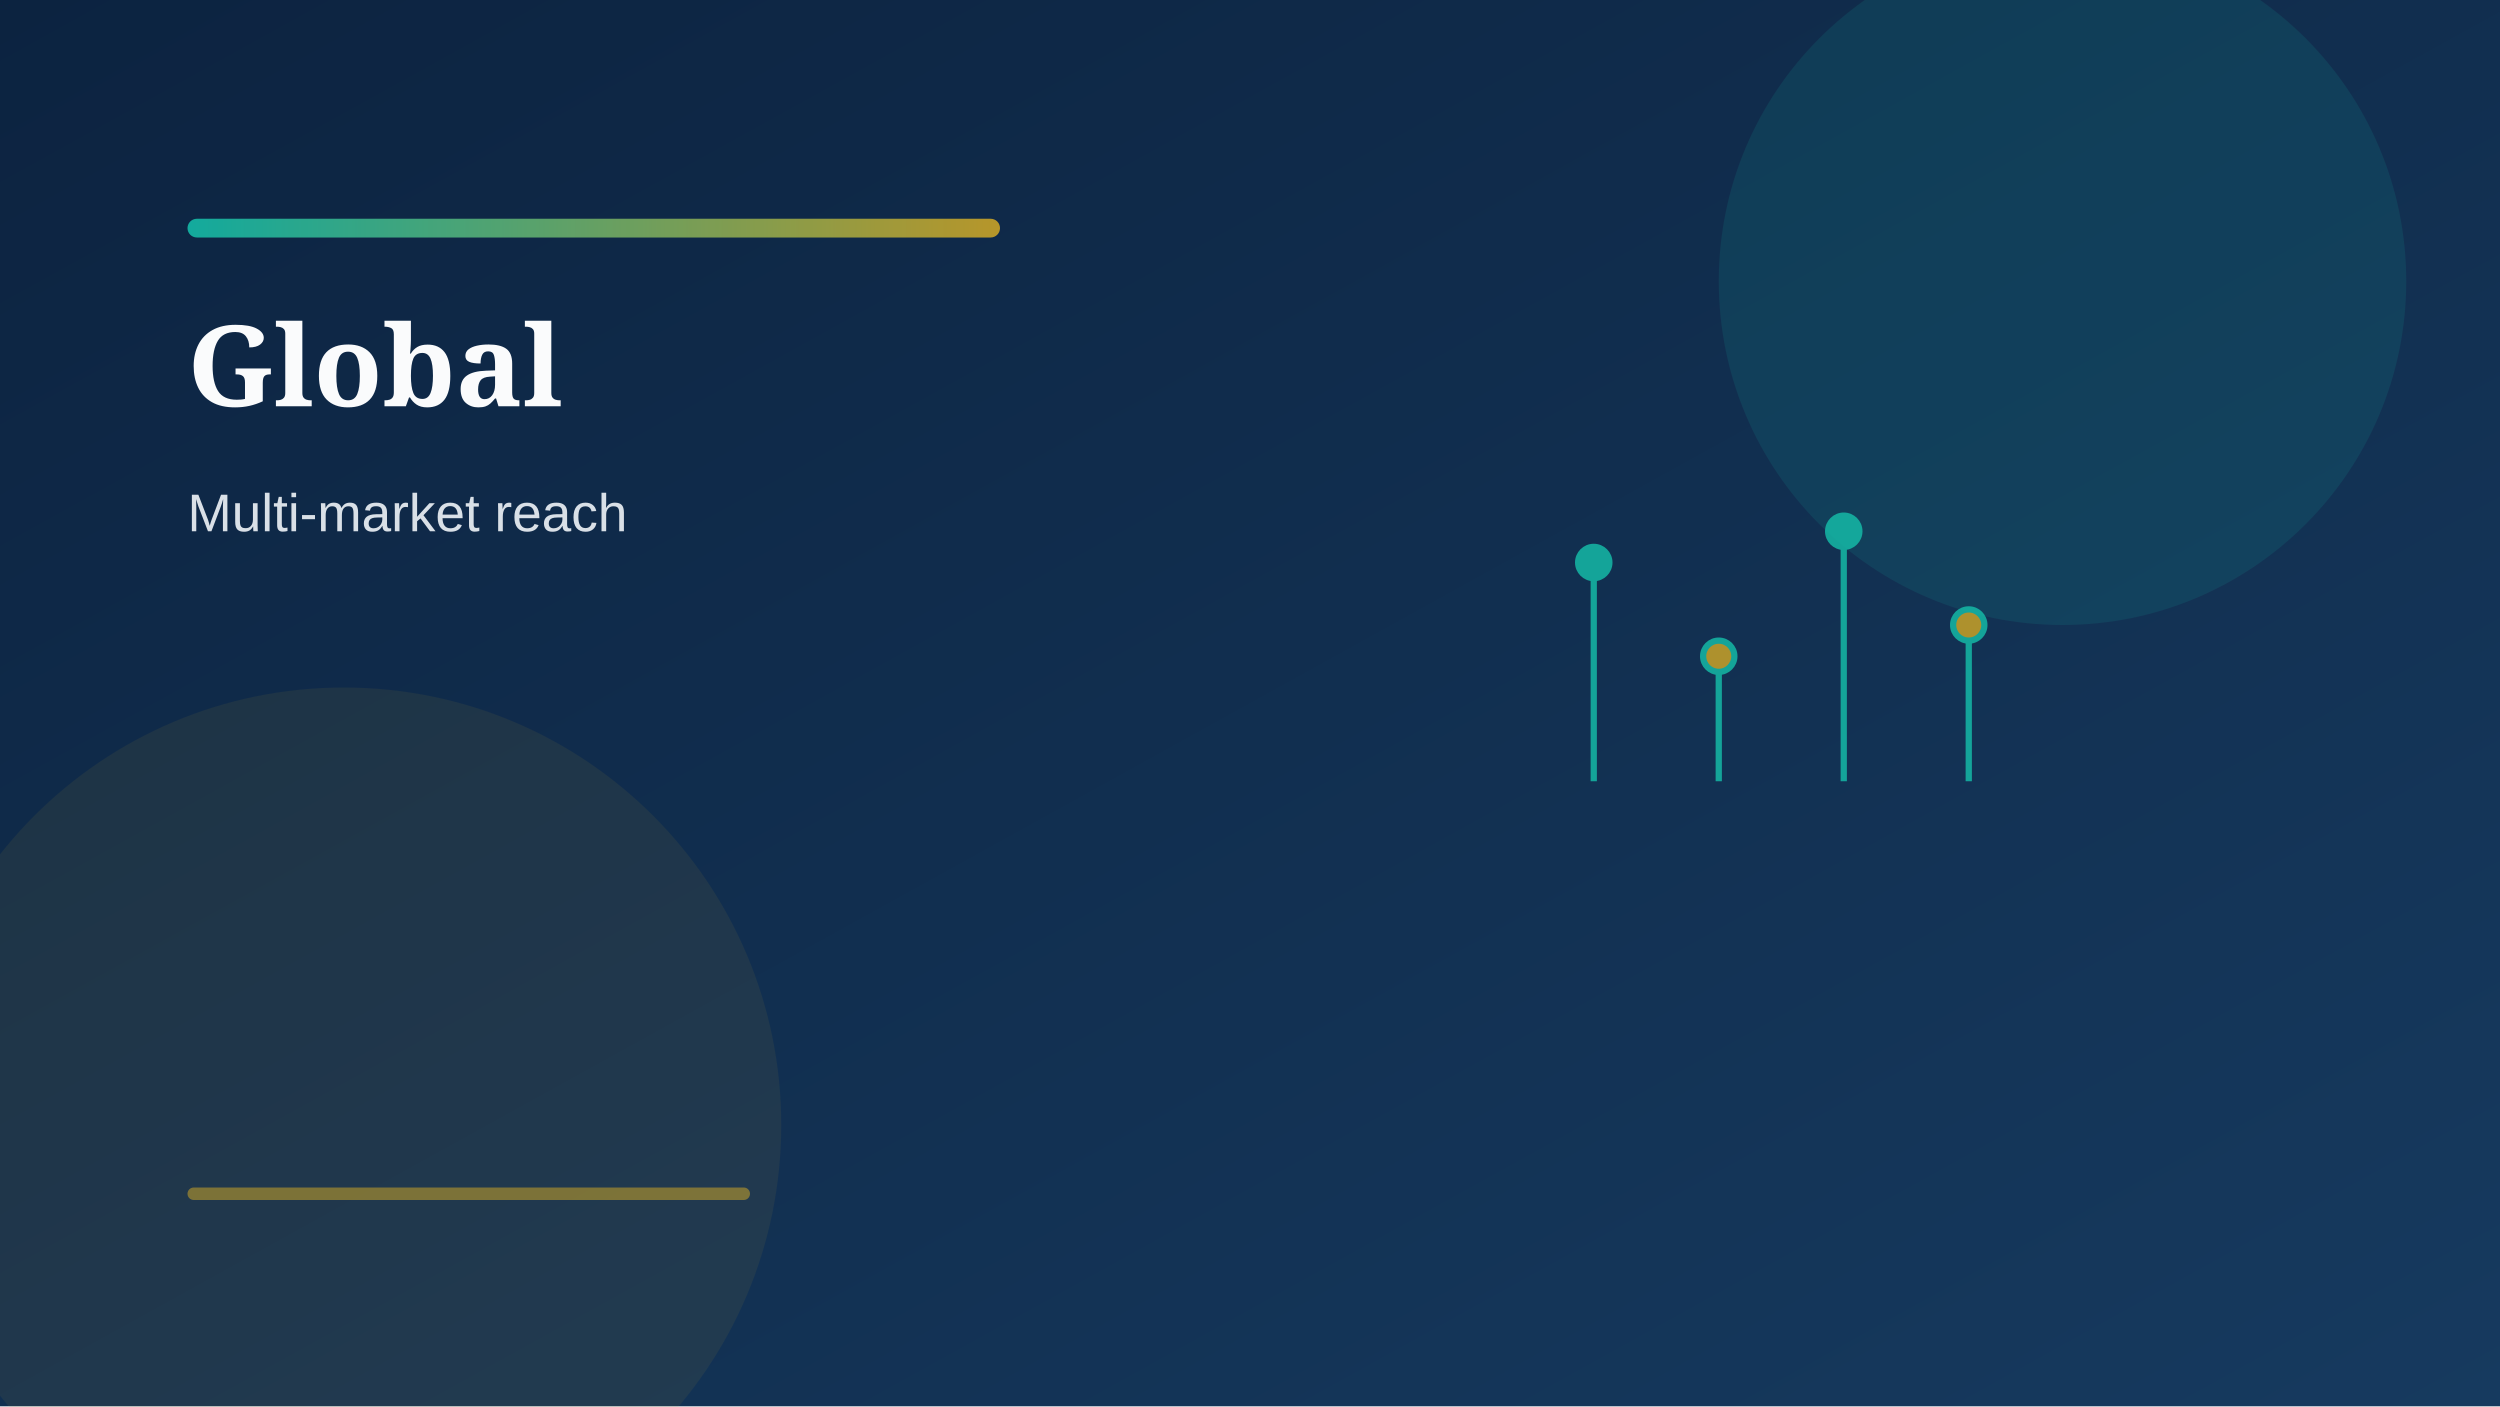
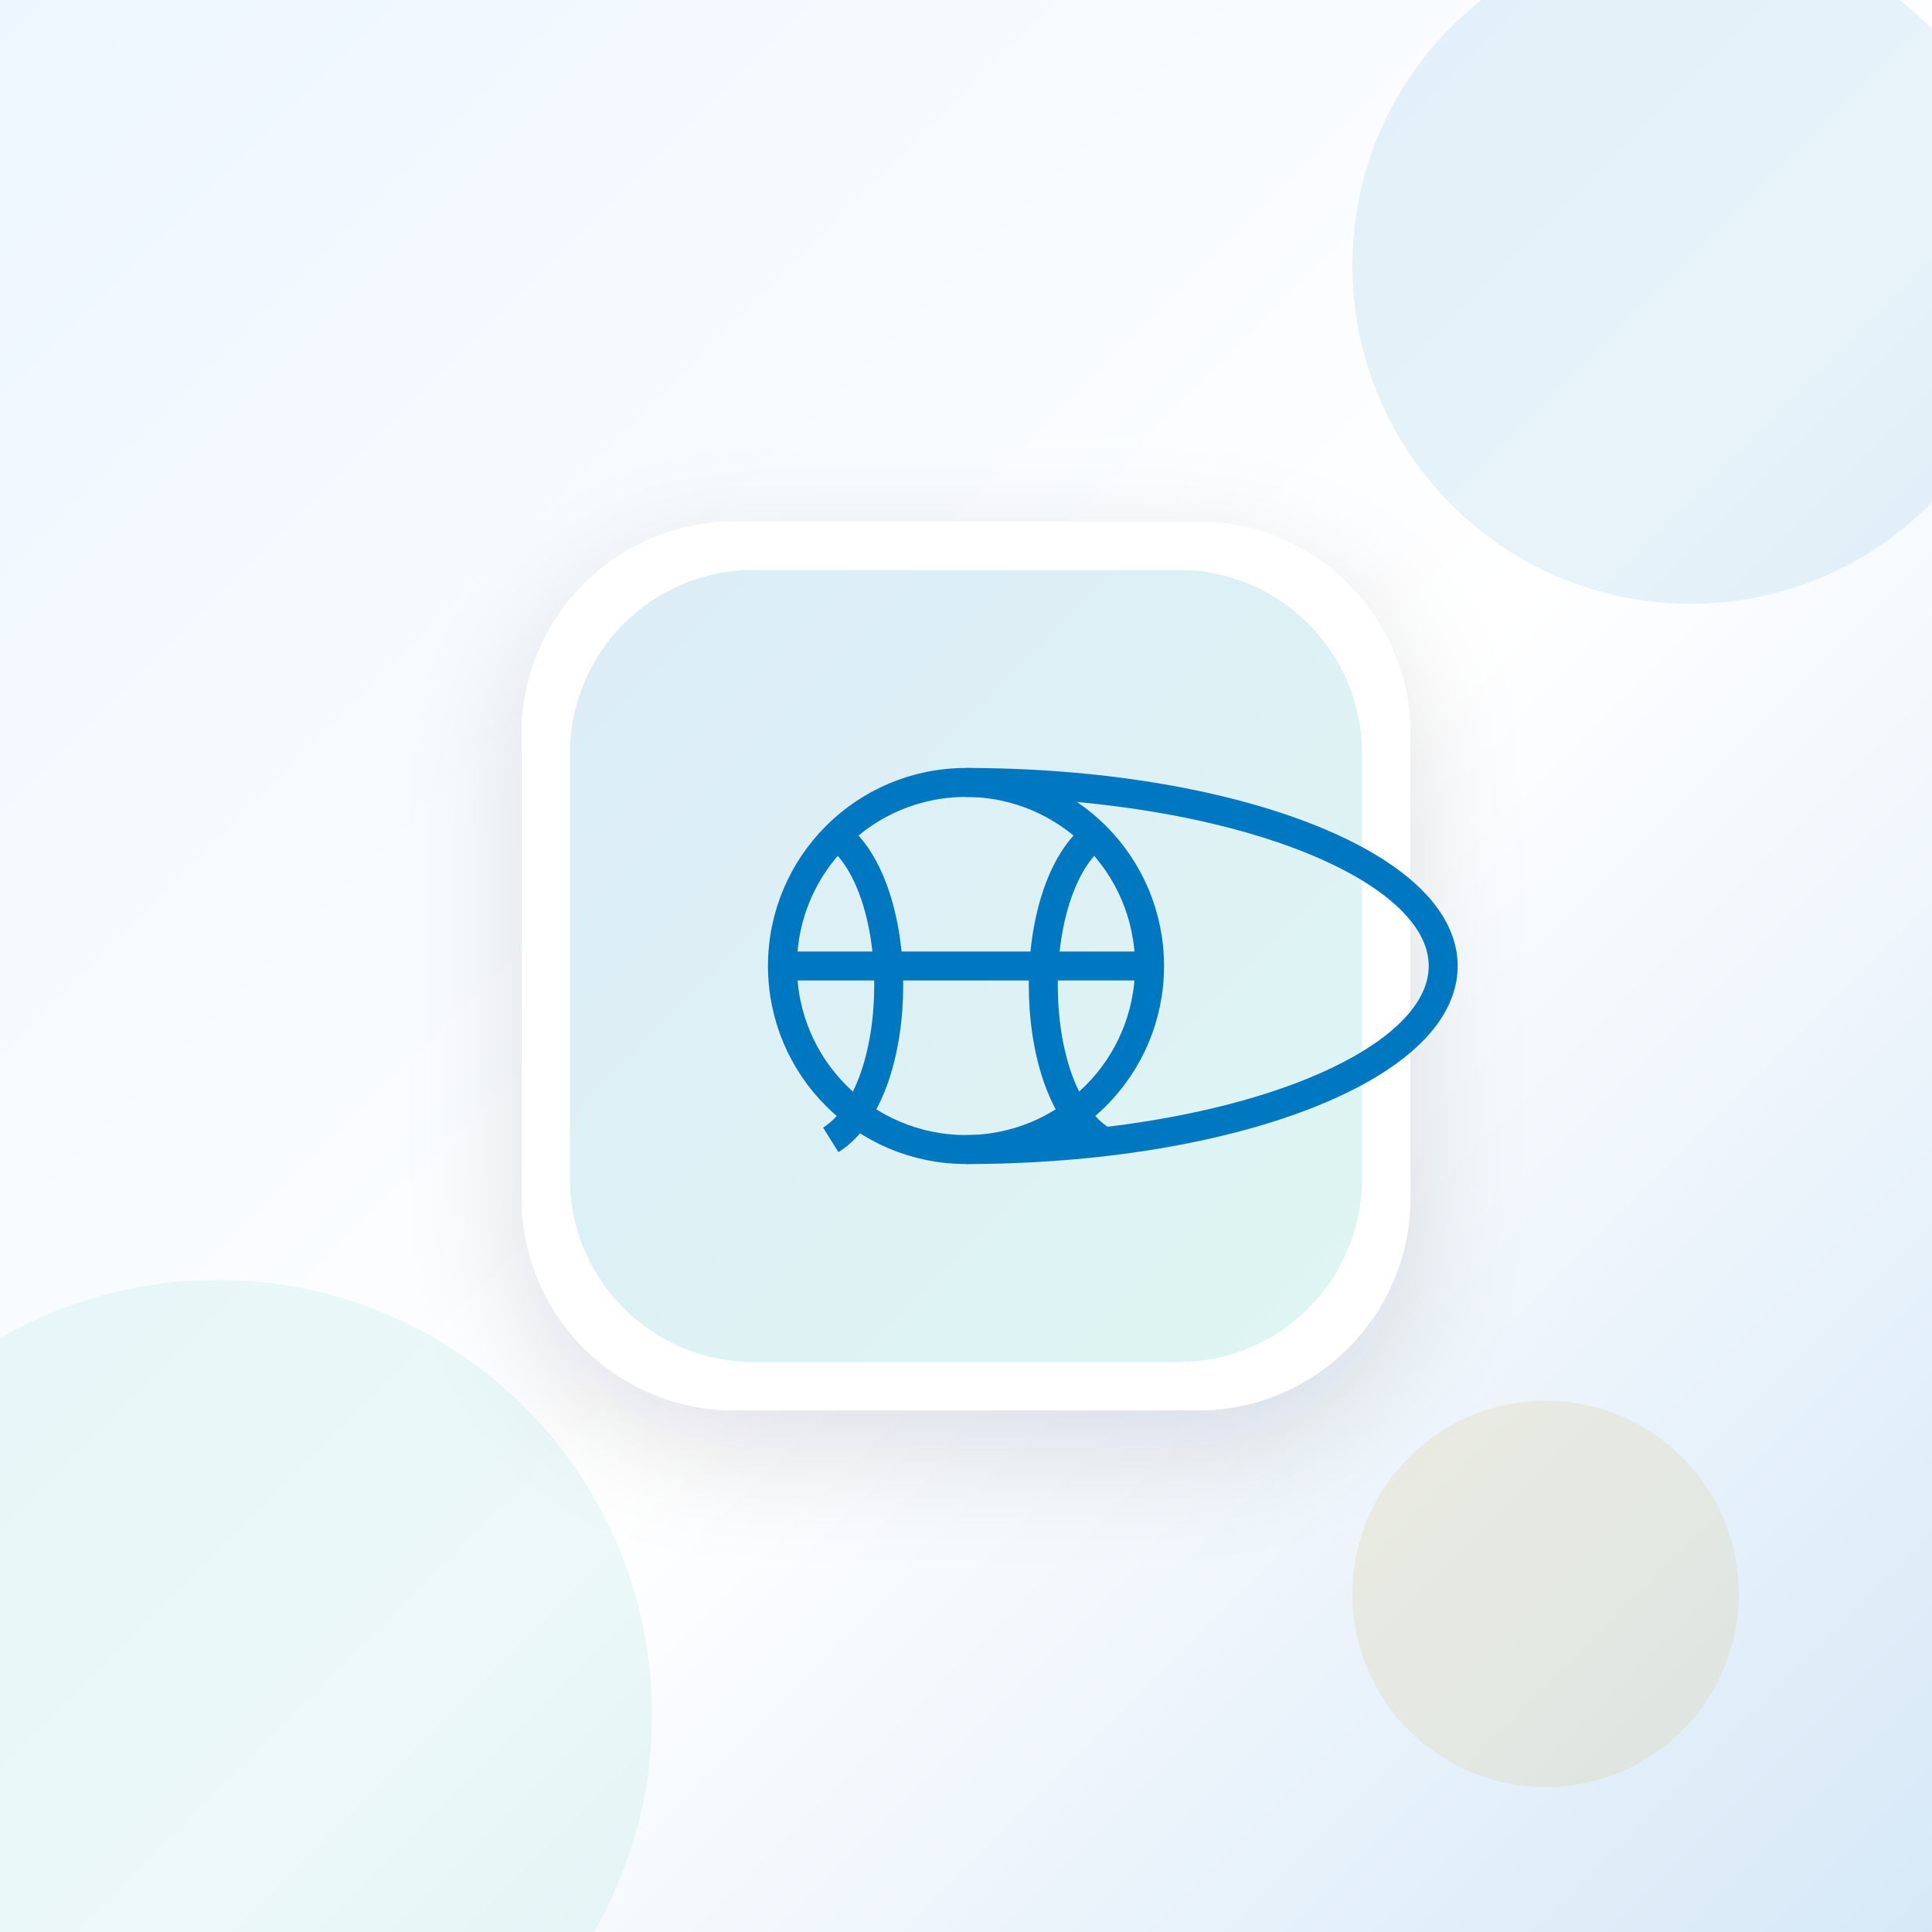
- <svg xmlns="http://www.w3.org/2000/svg" viewBox="0 0 1600 900" role="img" aria-label="Global">
+ <svg xmlns="http://www.w3.org/2000/svg" viewBox="0 0 400 400" role="img">
  <defs>
-     <linearGradient id="bg" x1="0%" y1="0%" x2="100%" y2="100%">
-       <stop offset="0%" stop-color="#0C2340" />
-       <stop offset="100%" stop-color="#163A5F" />
+     <linearGradient id="bg-stat-3" x1="0%" y1="0%" x2="100%" y2="100%">
+       <stop offset="0%" stop-color="#EDF6FF" />
+       <stop offset="55%" stop-color="#FFFFFF" />
+       <stop offset="100%" stop-color="#D6E8F7" />
    </linearGradient>
-     <linearGradient id="accent" x1="0%" y1="0%" x2="100%" y2="0%">
-       <stop offset="0%" stop-color="#14B8A6" />
-       <stop offset="100%" stop-color="#C9A227" />
+     <linearGradient id="plate-stat-3" x1="0%" y1="0%" x2="100%" y2="100%">
+       <stop offset="0%" stop-color="#0078C1" />
+       <stop offset="100%" stop-color="#14B8A6" />
    </linearGradient>
+     <filter id="shadow-stat-3" x="-20%" y="-20%" width="140%" height="140%">
+       <feDropShadow dx="0" dy="8" stdDeviation="12" flood-color="#0C2340" flood-opacity="0.12" />
+     </filter>
  </defs>
-   <rect width="1600" height="900" fill="url(#bg)" />
-   <circle cx="1320" cy="180" r="220" fill="#14B8A6" opacity="0.12" />
-   <circle cx="220" cy="720" r="280" fill="#C9A227" opacity="0.08" />
-   <rect x="120" y="140" width="520" height="12" rx="6" fill="url(#accent)" opacity="0.9" />
-   <text x="120" y="260" fill="#FAFBFC" font-family="Georgia, serif" font-size="72" font-weight="700">Global</text>
-   <text x="120" y="340" fill="#F0F4F8" font-family="Arial, sans-serif" font-size="34" opacity="0.9">Multi-market reach</text>
-   <g transform="translate(980, 320)" fill="none" stroke="#14B8A6" stroke-width="4" opacity="0.85">
-     <path d="M40 180V40M120 180V100M200 180V20M280 180V80" />
-     <circle cx="40" cy="40" r="10" fill="#14B8A6" />
-     <circle cx="120" cy="100" r="10" fill="#C9A227" />
-     <circle cx="200" cy="20" r="10" fill="#14B8A6" />
-     <circle cx="280" cy="80" r="10" fill="#C9A227" />
+   <rect width="400" height="400" fill="url(#bg-stat-3)" />
+   <circle cx="350" cy="55" r="70" fill="#0078C1" opacity="0.09" />
+   <circle cx="45" cy="355" r="90" fill="#14B8A6" opacity="0.08" />
+   <circle cx="320" cy="330" r="40" fill="#C9A227" opacity="0.12" />
+   <g filter="url(#shadow-stat-3)">
+     <rect x="108" y="108" width="184" height="184" rx="44" fill="#FFFFFF" />
+     <rect x="118" y="118" width="164" height="164" rx="38" fill="url(#plate-stat-3)" opacity="0.14" />
  </g>
-   <rect x="120" y="760" width="360" height="8" rx="4" fill="#C9A227" opacity="0.55" />
+   <g transform="translate(200, 200)">
+     <g fill="none" stroke="#0078C1" stroke-width="6">
+       <circle cx="0" cy="0" r="38" />
+       <path d="M0-38a52 20 0 0 1 0 76M-38 0h76M-28-28c16 10 16 54 0 64M28-28c-16 10-16 54 0 64" />
+     </g>
+   </g>
</svg>
